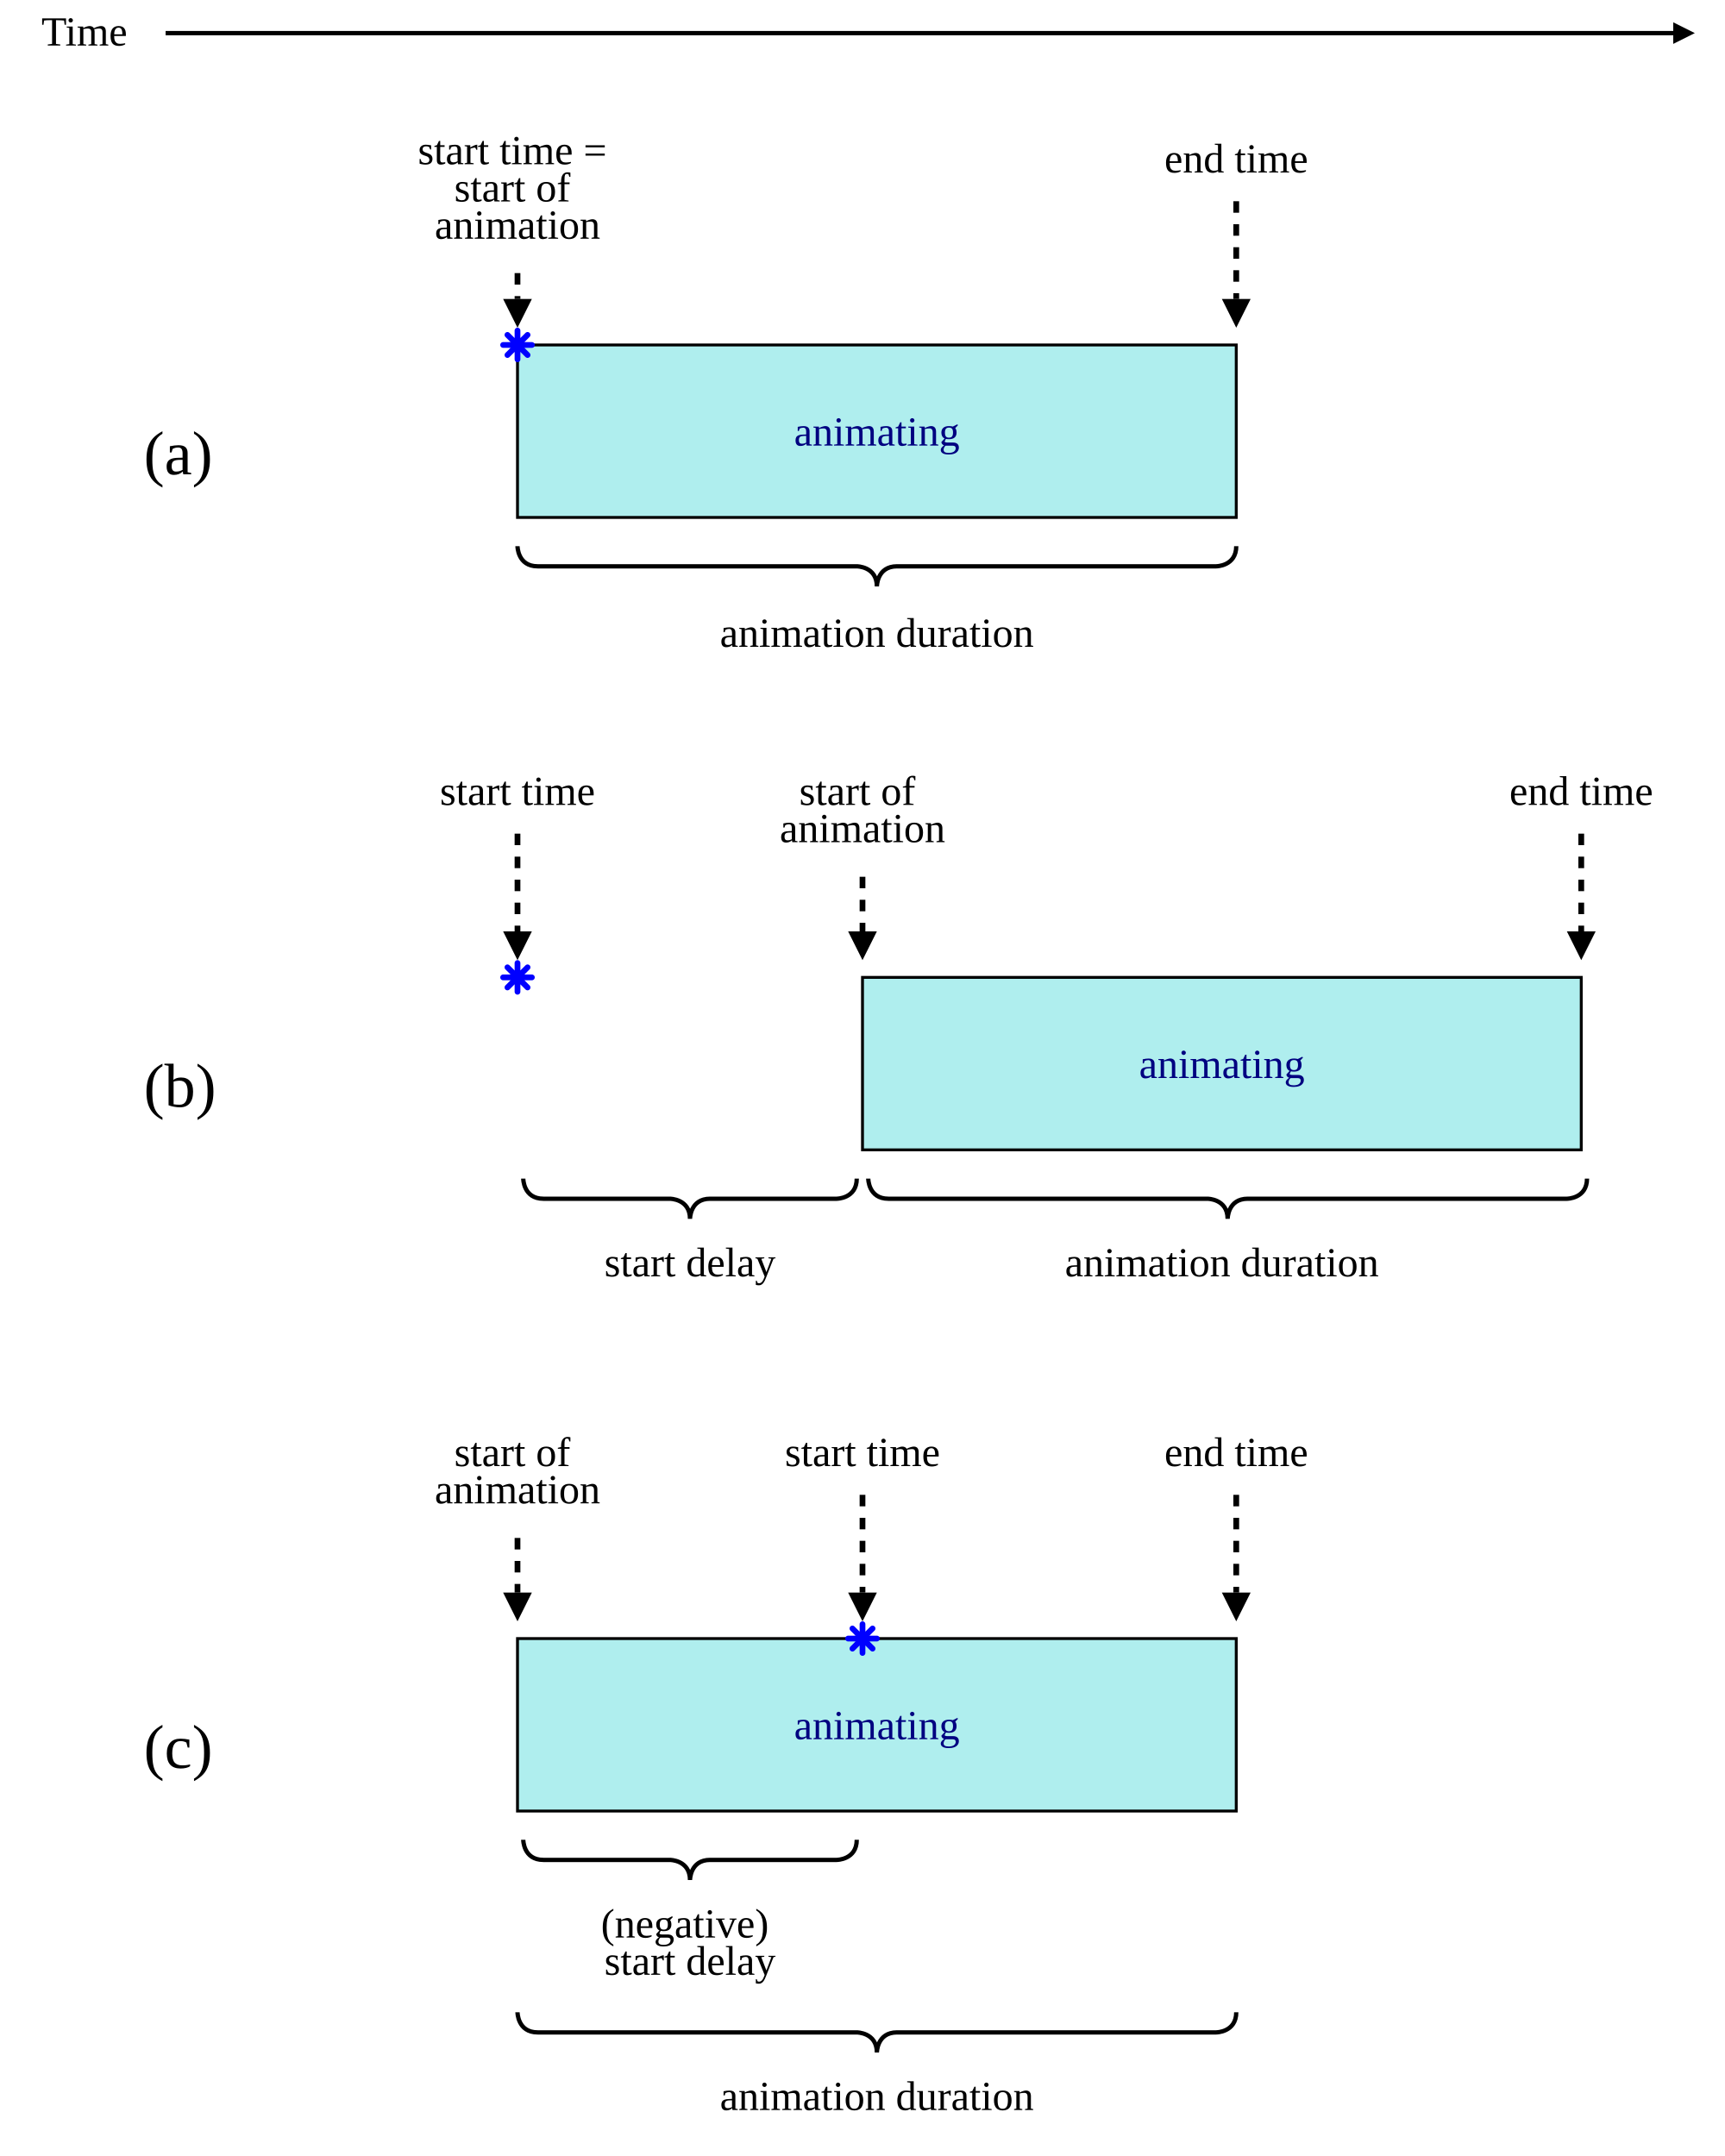
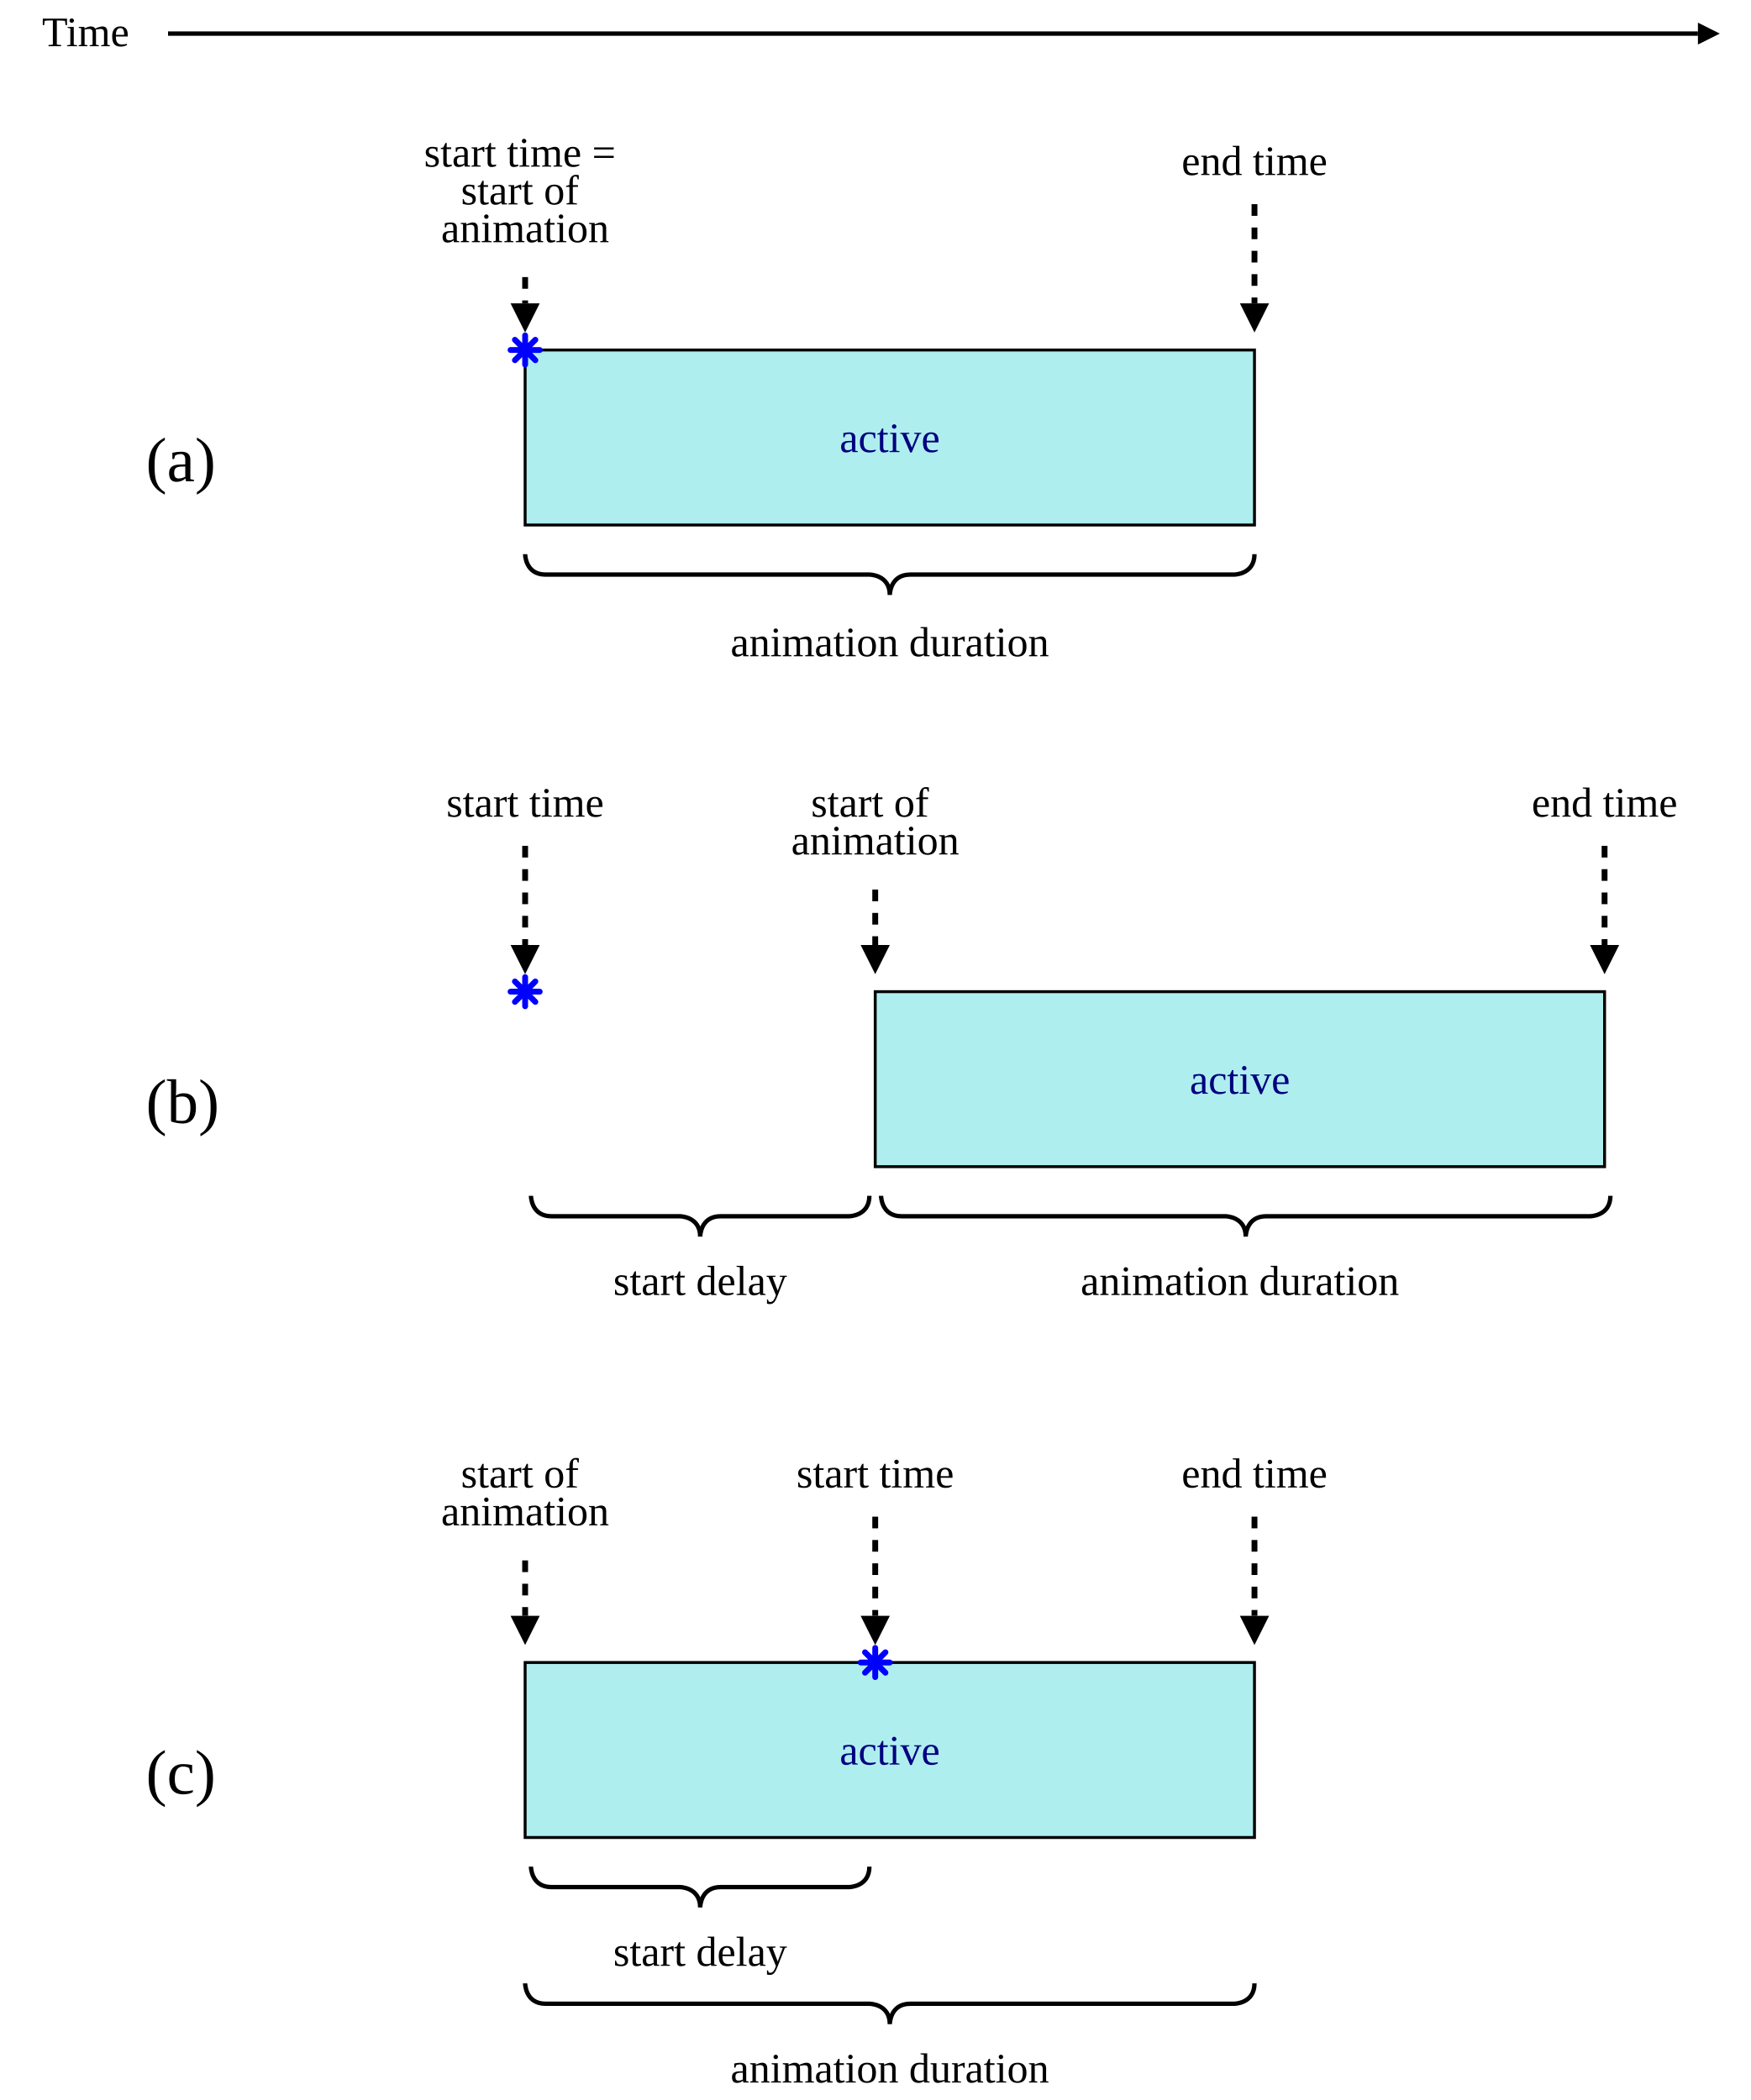
- <svg xmlns="http://www.w3.org/2000/svg" xmlns:xlink="http://www.w3.org/1999/xlink" width="100%" height="100%" viewBox="0 0 600 750">
+ <svg xmlns="http://www.w3.org/2000/svg" xmlns:xlink="http://www.w3.org/1999/xlink" width="100%" height="100%" viewBox="0 0 600 720">
  <defs>
    <style type="text/css">
    svg {
      font-size: 1.2em;
    }
    .arrowLine, .dottedArrow {
      stroke: black;
      stroke-width: 1.5;
      marker-end: url(#arrow);
      fill: none;
    }
    .dottedArrow {
      stroke-dasharray: 4 4;
      stroke-width: 2;
    }
-     .animatingSpan  {
+     .activeSpan  {
      fill: paleturquoise;
      stroke: black;
    }
    .timeLabel, .regionLabel, .stateLabel {
      text-anchor: middle;
    }
    .stateLabel {
      fill: navy;
    }
    .bracket {
      stroke: black;
      stroke-width: 1.5;
      fill: none;
    }
    .startTimeStar {
      stroke: blue;
      stroke-linecap: round;
      stroke-width: 2;
      fill: none;
    }
    .exampleLabel {
      font-size: 1.5em;
    }
    </style>
    <marker id="arrow" viewBox="0 -5 10 10" orient="auto" markerWidth="5" markerHeight="5">
      <path d="M0-5l10 5l-10 5z" />
    </marker>
    <path d="M-3.5-3.5l7 7M3.5-3.5l-7 7M0-5v10M-5 0h10" class="startTimeStar" id="star" />
  </defs>
  <g>
    <text x="1em" y="1.1em">Time</text>
    <line x1="4em" x2="97%" y1="0.8em" y2="0.8em" class="arrowLine" />
  </g>
  <g transform="translate(180 20)">
    <text x="-130" y="145" class="exampleLabel">(a)</text>
    <g transform="translate(0 40)">
      <text class="timeLabel" y="-0.2em">start time =
        <tspan x="0" dy="0.9em">start of</tspan>
        <tspan x="0" dy="0.9em">animation</tspan>
      </text>
      <text x="250" class="timeLabel">end time</text>
    </g>
    <g transform="translate(0 50)">
      <path d="M0 25v9" class="dottedArrow" />
      <path d="M250 0v34" class="dottedArrow" />
    </g>
    <g transform="translate(0 100)">
-       <rect width="250" height="60" class="animatingSpan" />
-       <text x="125" y="35" class="stateLabel">animating</text>
+       <rect width="250" height="60" class="activeSpan" />
+       <text x="125" y="35" class="stateLabel">active</text>
      <use xlink:href="#star" />
    </g>
    <g transform="translate(0 170)">
      <path d="M0 0s0 7 7 7h111s7 0 7 7c0 0 0-7 7-7h111s7 0 7-7" class="bracket" />
      <text x="125" y="35" class="regionLabel">animation duration</text>
    </g>
  </g>
  <g transform="translate(180 240)">
    <text x="-130" y="145" class="exampleLabel">(b)</text>
    <g transform="translate(0 40)">
      <text class="timeLabel">start time</text>
      <text x="120" class="timeLabel">start of
        <tspan x="120" y="0.9em">animation</tspan>
      </text>
      <text x="370" class="timeLabel">end time</text>
    </g>
    <g transform="translate(0 50)">
      <path d="M0 0v34" class="dottedArrow" />
      <path d="M120 15v19" class="dottedArrow" />
      <path d="M370 0v34" class="dottedArrow" />
    </g>
    <g transform="translate(0 100)">
-       <rect x="120" width="250" height="60" class="animatingSpan" />
-       <text x="245" y="35" class="stateLabel">animating</text>
+       <rect x="120" width="250" height="60" class="activeSpan" />
+       <text x="245" y="35" class="stateLabel">active</text>
      <use xlink:href="#star" />
    </g>
    <g transform="translate(0 170)">
      <path d="M2 0s0 7 7 7h44s7 0 7 7c0 0 0-7 7-7h44s7 0 7-7" class="bracket" />
      <path d="M122 0s0 7 7 7h111s7 0 7 7c0 0 0-7 7-7h111s7 0 7-7" class="bracket" />
      <g transform="translate(0 34)">
        <text x="60" class="regionLabel">start delay</text>
        <text x="245" class="regionLabel">animation duration</text>
      </g>
    </g>
  </g>
  <g transform="translate(180 470)">
    <text x="-130" y="145" class="exampleLabel">(c)</text>
    <g transform="translate(0 40)">
      <text x="120" class="timeLabel">start time</text>
      <text class="timeLabel">start of
        <tspan x="0" y="0.9em">animation</tspan>
      </text>
      <text x="250" class="timeLabel">end time</text>
    </g>
    <g transform="translate(0 50)">
      <path d="M120 0v34" class="dottedArrow" />
      <path d="M0 15v19" class="dottedArrow" />
      <path d="M250 0v34" class="dottedArrow" />
    </g>
    <g transform="translate(0 100)">
-       <rect width="250" height="60" class="animatingSpan" />
-       <text x="125" y="35" class="stateLabel">animating</text>
+       <rect width="250" height="60" class="activeSpan" />
+       <text x="125" y="35" class="stateLabel">active</text>
      <use x="120" xlink:href="#star" />
    </g>
    <g transform="translate(0 170)">
      <path d="M2 0s0 7 7 7h44s7 0 7 7c0 0 0-7 7-7h44s7 0 7-7" class="bracket" />
-       <path d="M0 60s0 7 7 7h111s7 0 7 7c0 0 0-7 7-7h111s7 0 7-7" class="bracket" />
+       <path d="M0 40s0 7 7 7h111s7 0 7 7c0 0 0-7 7-7h111s7 0 7-7" class="bracket" />
      <g transform="translate(0 34)">
-         <text x="60" class="regionLabel">(negative)
-           <tspan x="60" dy="0.9em">start delay</tspan>
-         </text>
-         <text x="125" y="60" class="regionLabel">animation duration</text>
+         <text x="60" class="regionLabel">start delay</text>
+         <text x="125" y="40" class="regionLabel">animation duration</text>
      </g>
    </g>
  </g>
</svg>
